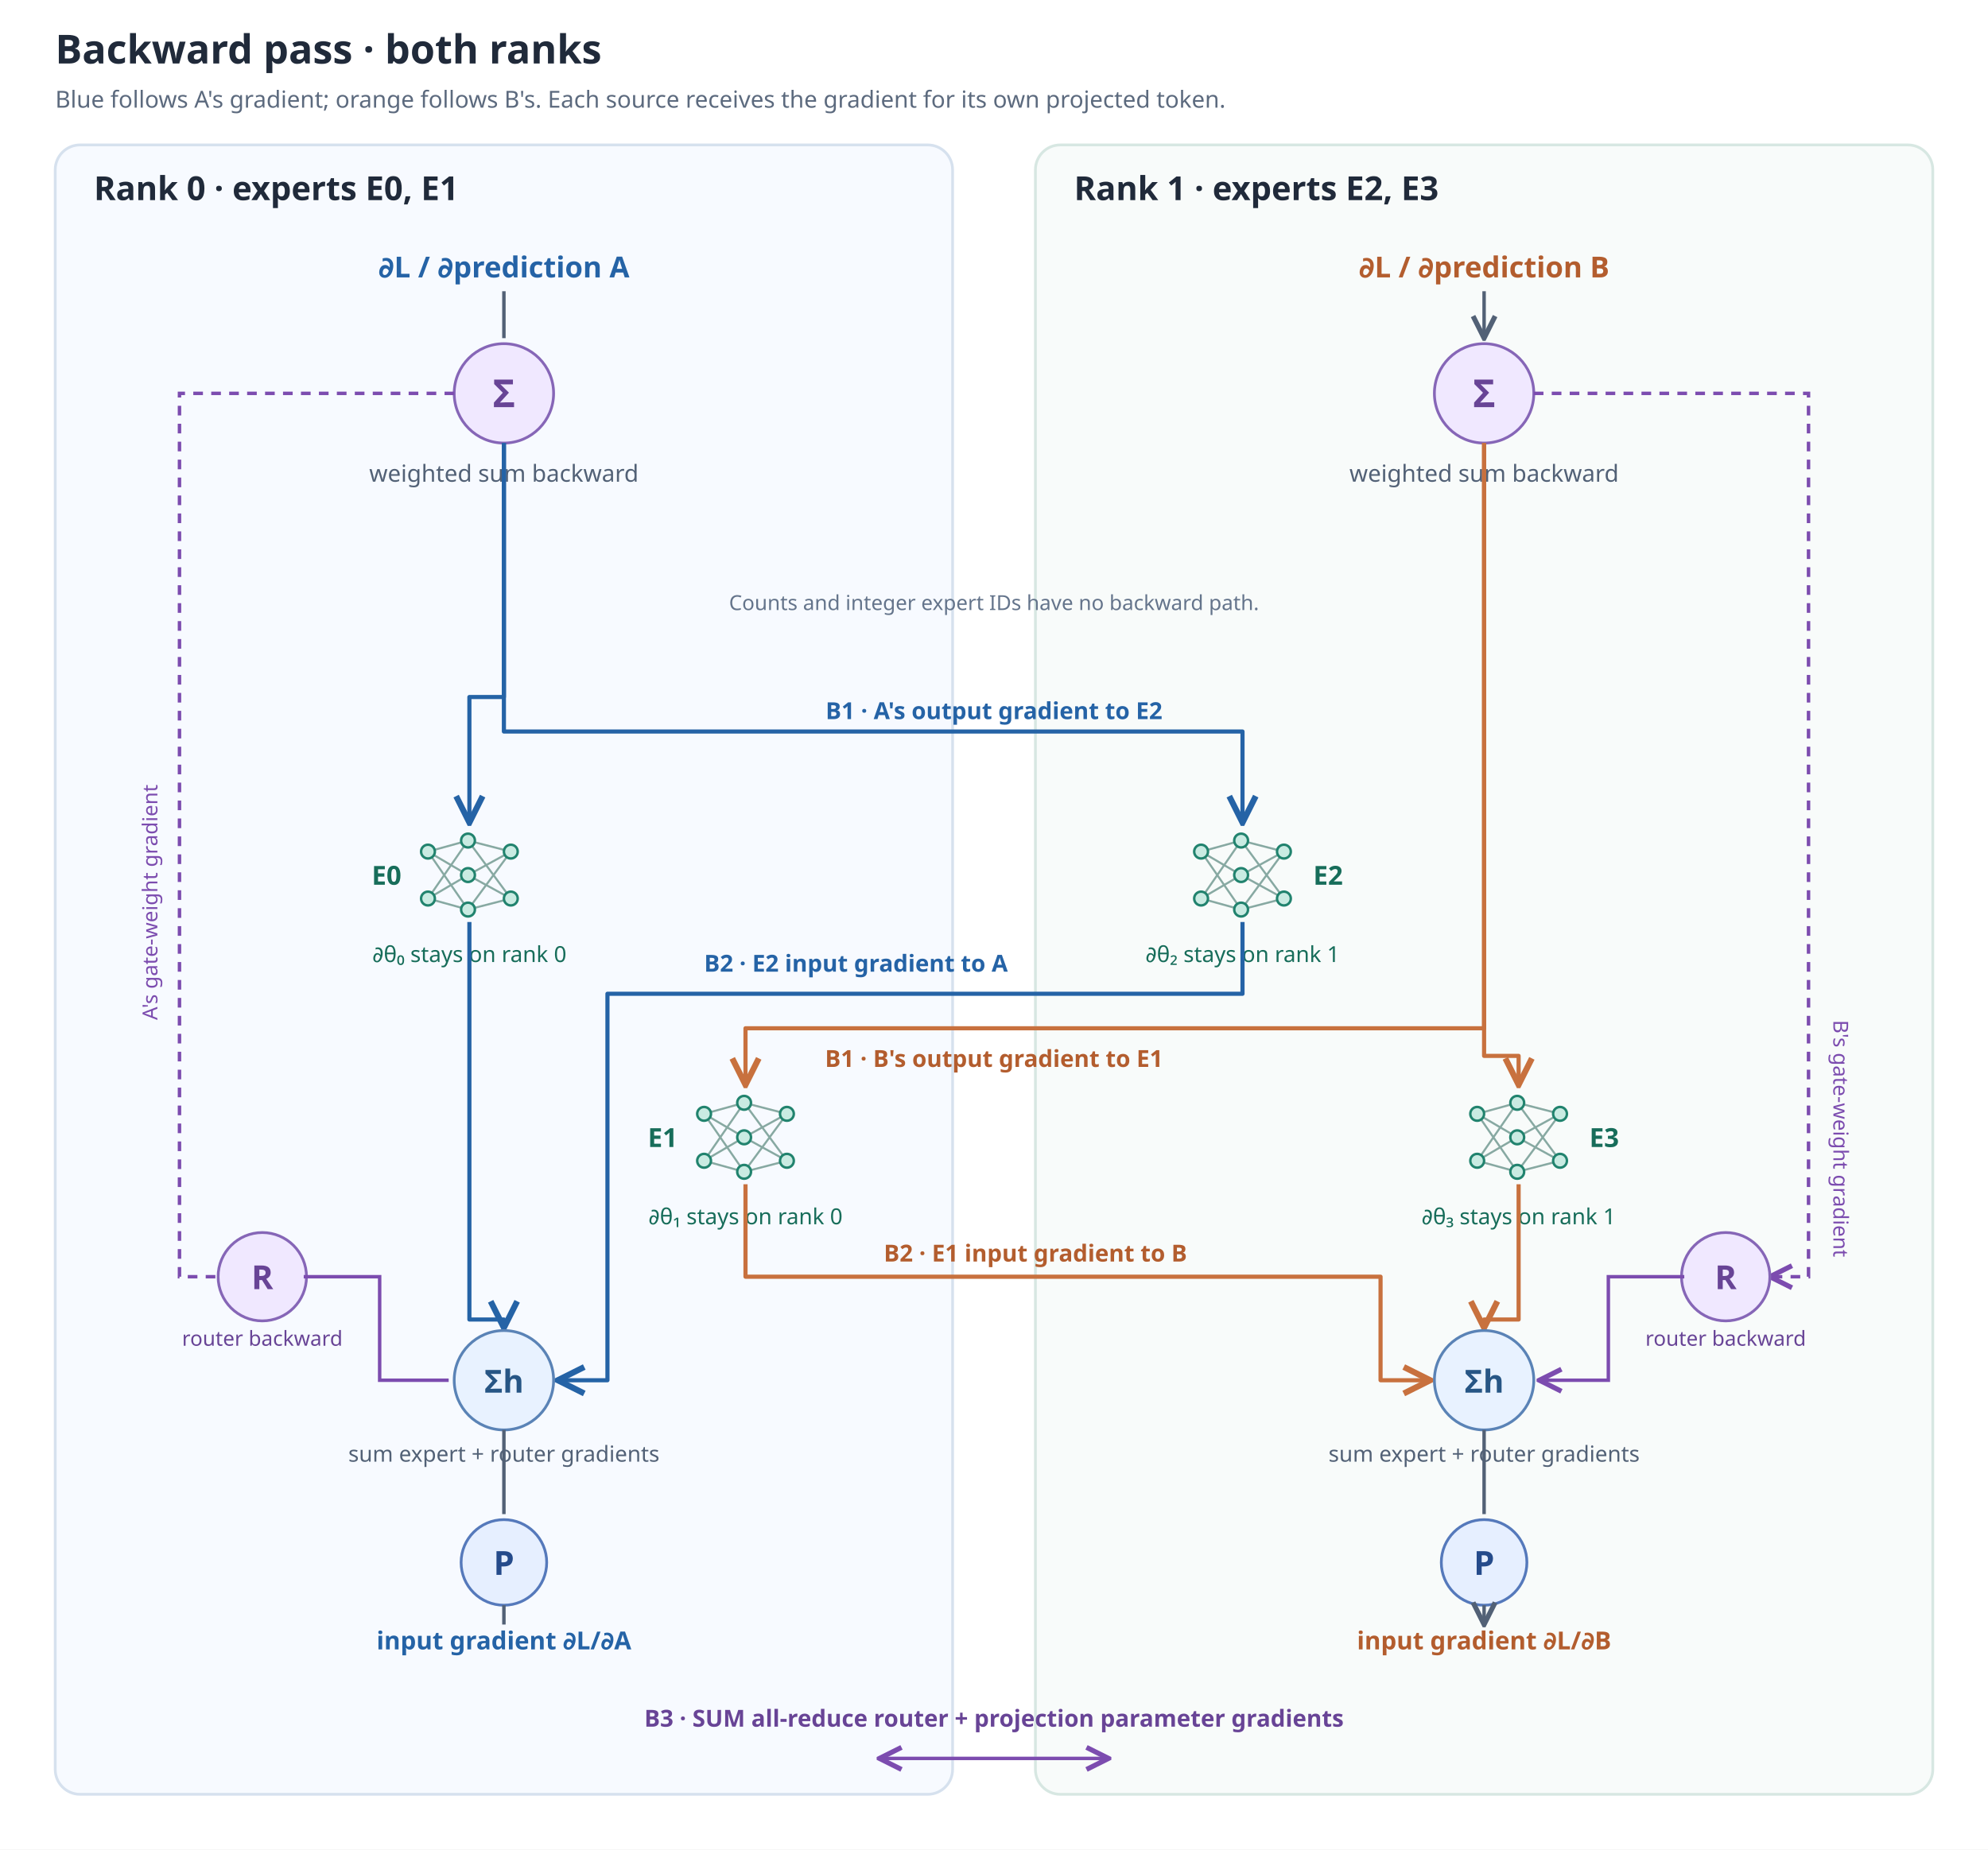
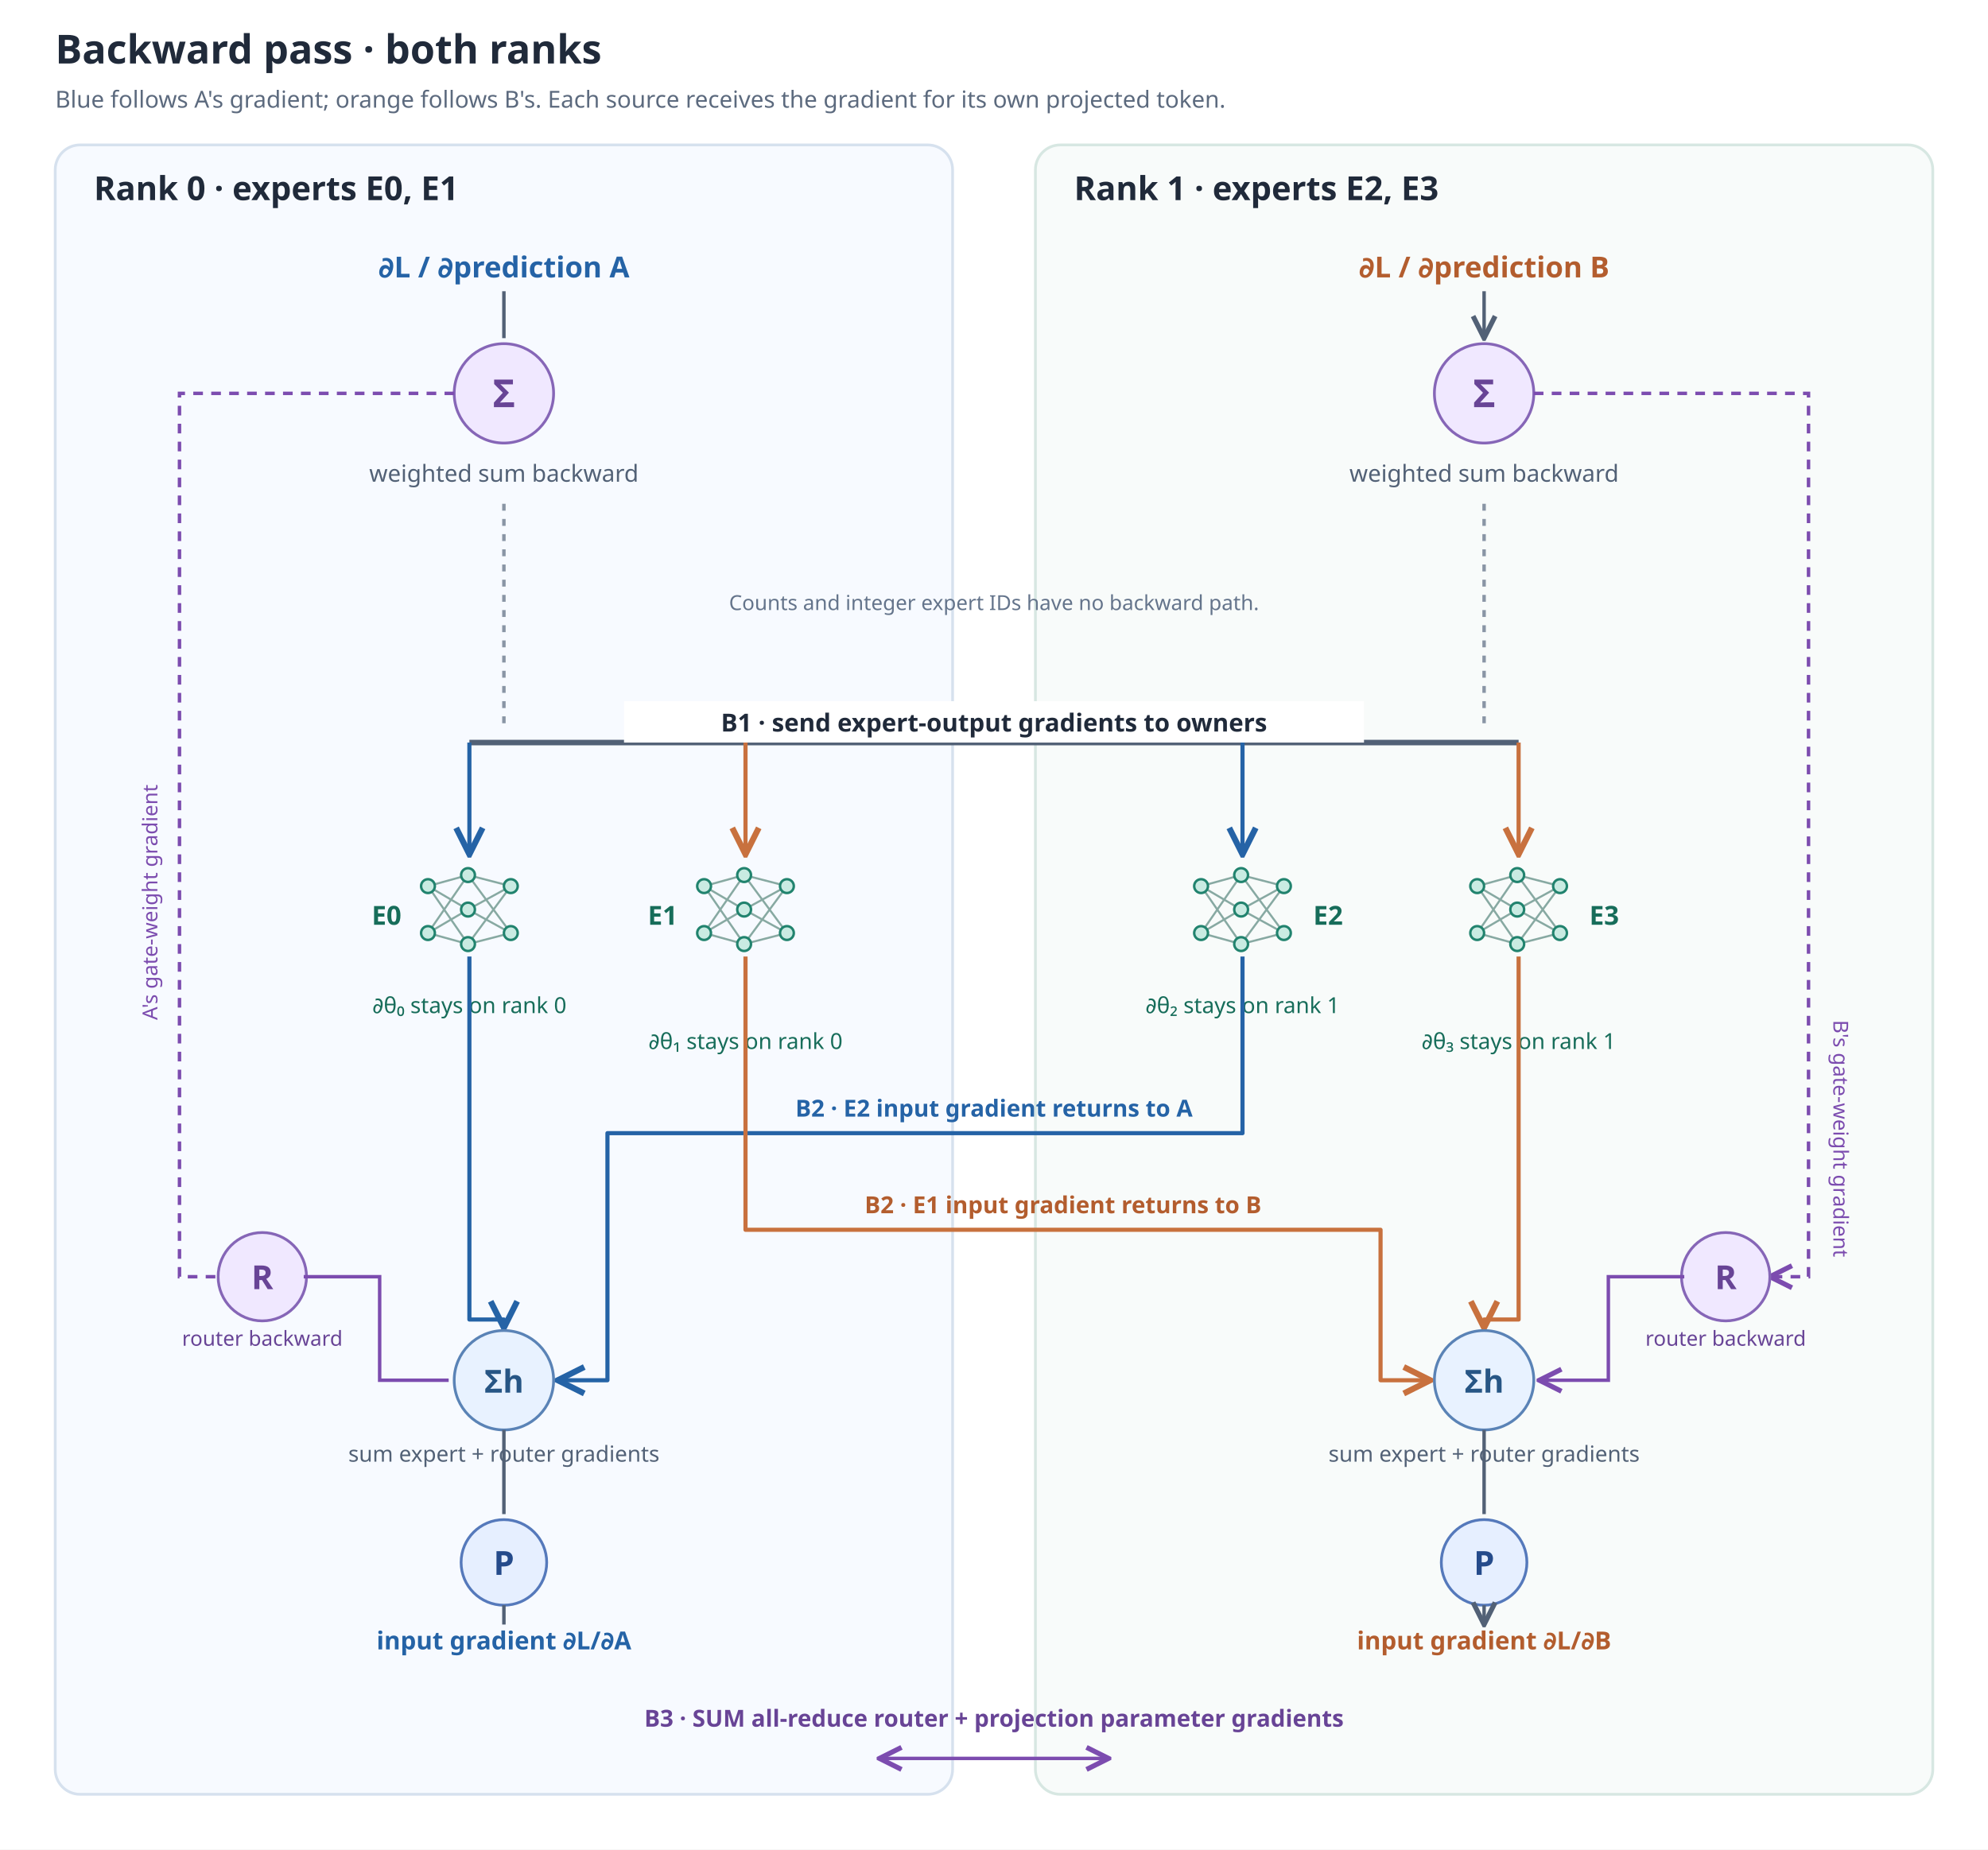
<svg xmlns="http://www.w3.org/2000/svg" xmlns:xlink="http://www.w3.org/1999/xlink" viewBox="0 0 1440 1340" role="img" aria-labelledby="title desc">
  <defs>
    <marker id="gray-arrow" viewBox="0 0 10 10" refX="9" refY="5" markerWidth="8" markerHeight="8" orient="auto">
      <path d="M1 1L9 5L1 9" fill="none" stroke="#526176" stroke-width="1.8" />
    </marker>
    <marker id="two-way" viewBox="0 0 10 10" refX="9" refY="5" markerWidth="8" markerHeight="8" orient="auto-start-reverse">
      <path d="M1 1L9 5L1 9" fill="none" stroke="#7c4caf" stroke-width="1.8" />
    </marker>
    <marker id="blue-arrow" viewBox="0 0 10 10" refX="9" refY="5" markerWidth="8" markerHeight="8" orient="auto">
      <path d="M1 1L9 5L1 9" fill="none" stroke="#2563a6" stroke-width="1.8" />
    </marker>
    <marker id="orange-arrow" viewBox="0 0 10 10" refX="9" refY="5" markerWidth="8" markerHeight="8" orient="auto">
      <path d="M1 1L9 5L1 9" fill="none" stroke="#c8713e" stroke-width="1.8" />
    </marker>
    <marker id="purple-arrow" viewBox="0 0 10 10" refX="9" refY="5" markerWidth="8" markerHeight="8" orient="auto">
      <path d="M1 1L9 5L1 9" fill="none" stroke="#7c4caf" stroke-width="1.8" />
    </marker>
    <symbol id="expert" viewBox="0 0 76 68">
      <g fill="none" stroke="#87a9a2" stroke-width="1.5">
        <path d="M8 17L37 9M8 17L37 34M8 17L37 59M8 51L37 9M8 51L37 34M8 51L37 59M37 9L68 17M37 9L68 51M37 34L68 17M37 34L68 51M37 59L68 17M37 59L68 51" />
      </g>
      <g fill="#c9ebe2" stroke="#21836e" stroke-width="1.8">
        <circle cx="8" cy="17" r="5" />
        <circle cx="8" cy="51" r="5" />
        <circle cx="37" cy="9" r="5" />
        <circle cx="37" cy="34" r="5" />
        <circle cx="37" cy="59" r="5" />
        <circle cx="68" cy="17" r="5" />
        <circle cx="68" cy="51" r="5" />
      </g>
    </symbol>
  </defs>
  <rect width="1440" height="1340" fill="#fff" />
  <text x="40" y="46" fill="#202a3a" font-family="system-ui,sans-serif" font-size="29" font-weight="700">Backward pass · both ranks</text>
  <text x="40" y="78" fill="#5c6a7e" font-family="system-ui,sans-serif" font-size="17">Blue follows A's gradient; orange follows B's. Each source receives the gradient for its own projected token.</text>
  <rect x="40" y="105" width="650" height="1195" rx="18" fill="#f7faff" stroke="#d6e1ee" stroke-width="2" />
  <rect x="750" y="105" width="650" height="1195" rx="18" fill="#f8fbfa" stroke="#d7e7e2" stroke-width="2" />
  <text x="68" y="145" fill="#202a3a" font-family="system-ui,sans-serif" font-size="24" font-weight="700">Rank 0 · experts E0, E1</text>
  <text x="778" y="145" fill="#202a3a" font-family="system-ui,sans-serif" font-size="24" font-weight="700">Rank 1 · experts E2, E3</text>
  <g font-family="system-ui,sans-serif" text-anchor="middle">
    <text x="365" y="201" fill="#2563a6" font-size="21" font-weight="700">∂L / ∂prediction A</text>
    <text x="1075" y="201" fill="#b35d2e" font-size="21" font-weight="700">∂L / ∂prediction B</text>
    <circle cx="365" cy="285" r="36" fill="#f0e8ff" stroke="#8666b7" stroke-width="2" />
    <text x="365" y="295" fill="#684496" font-size="28" font-weight="700">Σ</text>
    <circle cx="1075" cy="285" r="36" fill="#f0e8ff" stroke="#8666b7" stroke-width="2" />
    <text x="1075" y="295" fill="#684496" font-size="28" font-weight="700">Σ</text>
    <text x="365" y="349" fill="#526176" font-size="17">weighted sum backward</text>
    <text x="1075" y="349" fill="#526176" font-size="17">weighted sum backward</text>
  </g>
  <path d="M365 211V245M1075 211V245" fill="none" stroke="#526176" stroke-width="2.5" marker-end="url(#gray-arrow)" />
  <text x="720" y="442" text-anchor="middle" fill="#64748b" font-family="system-ui,sans-serif" font-size="15">Counts and integer expert IDs have no backward path.</text>
-   <g fill="none" stroke-width="3" stroke-linejoin="round">
-     <path d="M365 321V505H340V596" stroke="#2563a6" marker-end="url(#blue-arrow)" />
-     <path d="M365 321V530H900V596" stroke="#2563a6" marker-end="url(#blue-arrow)" />
-     <path d="M1075 321V765H1100V786" stroke="#c8713e" marker-end="url(#orange-arrow)" />
-     <path d="M1075 321V745H540V786" stroke="#c8713e" marker-end="url(#orange-arrow)" />
+   <path d="M365 365V529M1075 365V529" fill="none" stroke="#8995a5" stroke-width="2.5" stroke-dasharray="5 6" />
+   <path d="M340 538H1100" fill="none" stroke="#526176" stroke-width="4" />
+   <rect x="452" y="508" width="536" height="30" fill="#fff" />
+   <text x="720" y="530" text-anchor="middle" fill="#202a3a" font-family="system-ui,sans-serif" font-size="18" font-weight="700">B1 · send expert-output gradients to owners</text>
+   <g fill="none" stroke-width="3" marker-end="url(#blue-arrow)">
+     <path d="M340 538V619" stroke="#2563a6" />
+     <path d="M900 538V619" stroke="#2563a6" />
  </g>
-   <text x="720" y="521" text-anchor="middle" fill="#2563a6" font-family="system-ui,sans-serif" font-size="17" font-weight="700">B1 · A's output gradient to E2</text>
-   <text x="720" y="773" text-anchor="middle" fill="#b35d2e" font-family="system-ui,sans-serif" font-size="17" font-weight="700">B1 · B's output gradient to E1</text>
+   <g fill="none" stroke-width="3" marker-end="url(#orange-arrow)">
+     <path d="M540 538V619" stroke="#c8713e" />
+     <path d="M1100 538V619" stroke="#c8713e" />
+   </g>
  <g font-family="system-ui,sans-serif" text-anchor="middle">
-     <text x="280" y="641" fill="#176d5a" font-size="19" font-weight="700">E0</text>
-     <text x="962" y="641" fill="#176d5a" font-size="19" font-weight="700">E2</text>
-     <text x="480" y="831" fill="#176d5a" font-size="19" font-weight="700">E1</text>
-     <text x="1162" y="831" fill="#176d5a" font-size="19" font-weight="700">E3</text>
-     <use xlink:href="#expert" x="302" y="600" width="76" height="68" />
-     <use xlink:href="#expert" x="862" y="600" width="76" height="68" />
-     <use xlink:href="#expert" x="502" y="790" width="76" height="68" />
-     <use xlink:href="#expert" x="1062" y="790" width="76" height="68" />
-     <text x="340" y="697" fill="#176d5a" font-size="16">∂θ₀ stays on rank 0</text>
-     <text x="900" y="697" fill="#176d5a" font-size="16">∂θ₂ stays on rank 1</text>
-     <text x="540" y="887" fill="#176d5a" font-size="16">∂θ₁ stays on rank 0</text>
-     <text x="1100" y="887" fill="#176d5a" font-size="16">∂θ₃ stays on rank 1</text>
+     <text x="280" y="670" fill="#176d5a" font-size="19" font-weight="700">E0</text>
+     <text x="480" y="670" fill="#176d5a" font-size="19" font-weight="700">E1</text>
+     <text x="962" y="670" fill="#176d5a" font-size="19" font-weight="700">E2</text>
+     <text x="1162" y="670" fill="#176d5a" font-size="19" font-weight="700">E3</text>
+     <use xlink:href="#expert" x="302" y="625" width="76" height="68" />
+     <use xlink:href="#expert" x="502" y="625" width="76" height="68" />
+     <use xlink:href="#expert" x="862" y="625" width="76" height="68" />
+     <use xlink:href="#expert" x="1062" y="625" width="76" height="68" />
+     <text x="340" y="734" fill="#176d5a" font-size="16">∂θ₀ stays on rank 0</text>
+     <text x="540" y="760" fill="#176d5a" font-size="16">∂θ₁ stays on rank 0</text>
+     <text x="900" y="734" fill="#176d5a" font-size="16">∂θ₂ stays on rank 1</text>
+     <text x="1100" y="760" fill="#176d5a" font-size="16">∂θ₃ stays on rank 1</text>
  </g>
  <g fill="none" stroke-width="3" stroke-linejoin="round">
-     <path d="M340 668V956H365V962" stroke="#2563a6" marker-end="url(#blue-arrow)" />
-     <path d="M900 668V720H440V1000H404" stroke="#2563a6" marker-end="url(#blue-arrow)" />
-     <path d="M1100 858V956H1075V962" stroke="#c8713e" marker-end="url(#orange-arrow)" />
-     <path d="M540 858V925H1000V1000H1036" stroke="#c8713e" marker-end="url(#orange-arrow)" />
+     <path d="M340 693V956H365V962" stroke="#2563a6" marker-end="url(#blue-arrow)" />
+     <path d="M900 693V821H440V1000H404" stroke="#2563a6" marker-end="url(#blue-arrow)" />
+     <path d="M1100 693V956H1075V962" stroke="#c8713e" marker-end="url(#orange-arrow)" />
+     <path d="M540 693V891H1000V1000H1036" stroke="#c8713e" marker-end="url(#orange-arrow)" />
  </g>
-   <text x="620" y="704" text-anchor="middle" fill="#2563a6" font-family="system-ui,sans-serif" font-size="17" font-weight="700">B2 · E2 input gradient to A</text>
-   <text x="750" y="914" text-anchor="middle" fill="#b35d2e" font-family="system-ui,sans-serif" font-size="17" font-weight="700">B2 · E1 input gradient to B</text>
+   <text x="720" y="809" text-anchor="middle" fill="#2563a6" font-family="system-ui,sans-serif" font-size="17" font-weight="700">B2 · E2 input gradient returns to A</text>
+   <text x="770" y="879" text-anchor="middle" fill="#b35d2e" font-family="system-ui,sans-serif" font-size="17" font-weight="700">B2 · E1 input gradient returns to B</text>
  <path d="M329 285H130V925H158M1111 285H1310V925H1282" fill="none" stroke="#7c4caf" stroke-width="2.5" stroke-dasharray="7 6" marker-end="url(#purple-arrow)" />
  <text x="114" y="739" fill="#7c4caf" font-family="system-ui,sans-serif" font-size="15" transform="rotate(-90 114 739)">A's gate-weight gradient</text>
  <text x="1328" y="739" fill="#7c4caf" font-family="system-ui,sans-serif" font-size="15" transform="rotate(90 1328 739)">B's gate-weight gradient</text>
  <g font-family="system-ui,sans-serif" text-anchor="middle">
    <circle cx="190" cy="925" r="32" fill="#f0e8ff" stroke="#8666b7" stroke-width="2" />
    <text x="190" y="934" fill="#684496" font-size="24" font-weight="700">R</text>
    <circle cx="1250" cy="925" r="32" fill="#f0e8ff" stroke="#8666b7" stroke-width="2" />
    <text x="1250" y="934" fill="#684496" font-size="24" font-weight="700">R</text>
    <text x="190" y="975" fill="#684496" font-size="15">router backward</text>
    <text x="1250" y="975" fill="#684496" font-size="15">router backward</text>
    <circle cx="365" cy="1000" r="36" fill="#e8f2ff" stroke="#5a83b6" stroke-width="2" />
    <text x="365" y="1009" fill="#275685" font-size="23" font-weight="700">Σh</text>
    <circle cx="1075" cy="1000" r="36" fill="#e8f2ff" stroke="#5a83b6" stroke-width="2" />
    <text x="1075" y="1009" fill="#275685" font-size="23" font-weight="700">Σh</text>
    <text x="365" y="1059" fill="#526176" font-size="16">sum expert + router gradients</text>
    <text x="1075" y="1059" fill="#526176" font-size="16">sum expert + router gradients</text>
    <circle cx="365" cy="1132" r="31" fill="#e6efff" stroke="#5579bb" stroke-width="2" />
    <text x="365" y="1141" fill="#254b8b" font-size="24" font-weight="700">P</text>
    <circle cx="1075" cy="1132" r="31" fill="#e6efff" stroke="#5579bb" stroke-width="2" />
    <text x="1075" y="1141" fill="#254b8b" font-size="24" font-weight="700">P</text>
    <text x="365" y="1195" fill="#2563a6" font-size="18" font-weight="700">input gradient ∂L/∂A</text>
    <text x="1075" y="1195" fill="#b35d2e" font-size="18" font-weight="700">input gradient ∂L/∂B</text>
  </g>
  <g fill="none" stroke="#7c4caf" stroke-width="2.5" marker-end="url(#purple-arrow)">
    <path d="M220 925H275V1000H325M1220 925H1165V1000H1115" />
  </g>
  <g fill="none" stroke="#526176" stroke-width="2.5" marker-end="url(#gray-arrow)">
    <path d="M365 1036V1097M1075 1036V1097M365 1163V1177M1075 1163V1177" />
  </g>
  <text x="720" y="1251" text-anchor="middle" fill="#684496" font-family="system-ui,sans-serif" font-size="17" font-weight="700">B3 · SUM all-reduce router + projection parameter gradients</text>
  <path d="M637 1274H803" fill="none" stroke="#7c4caf" stroke-width="2.5" marker-start="url(#two-way)" marker-end="url(#two-way)" />
</svg>
